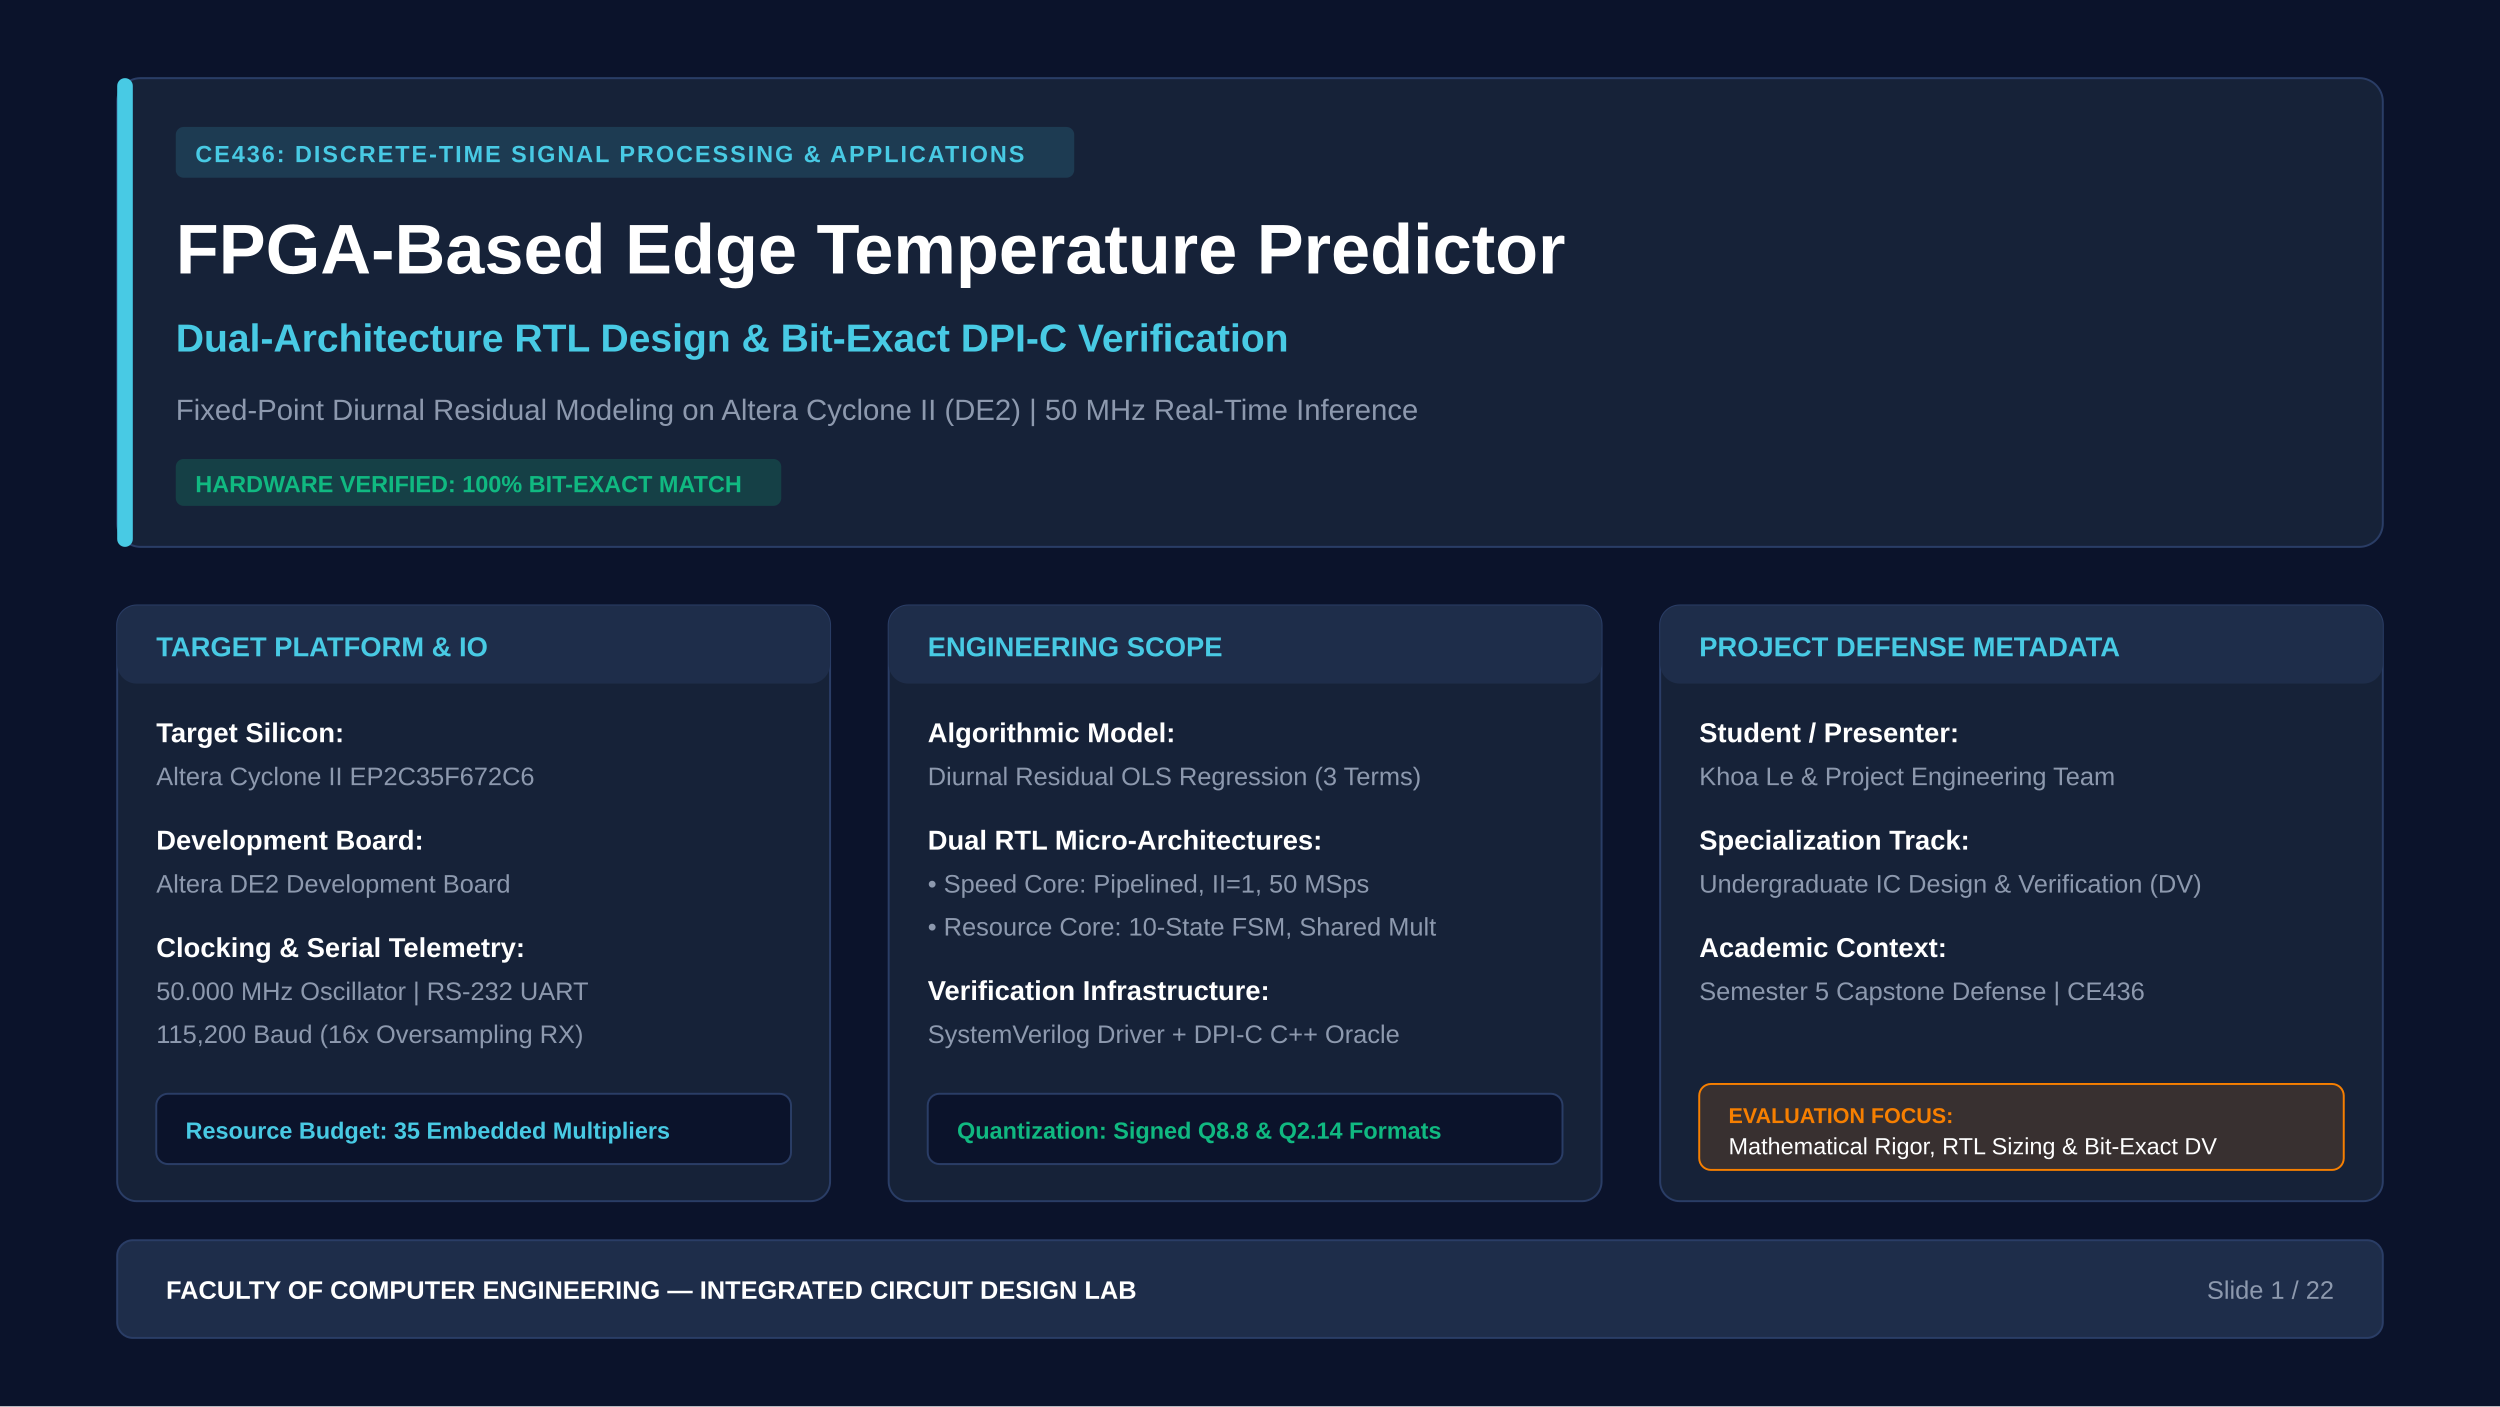
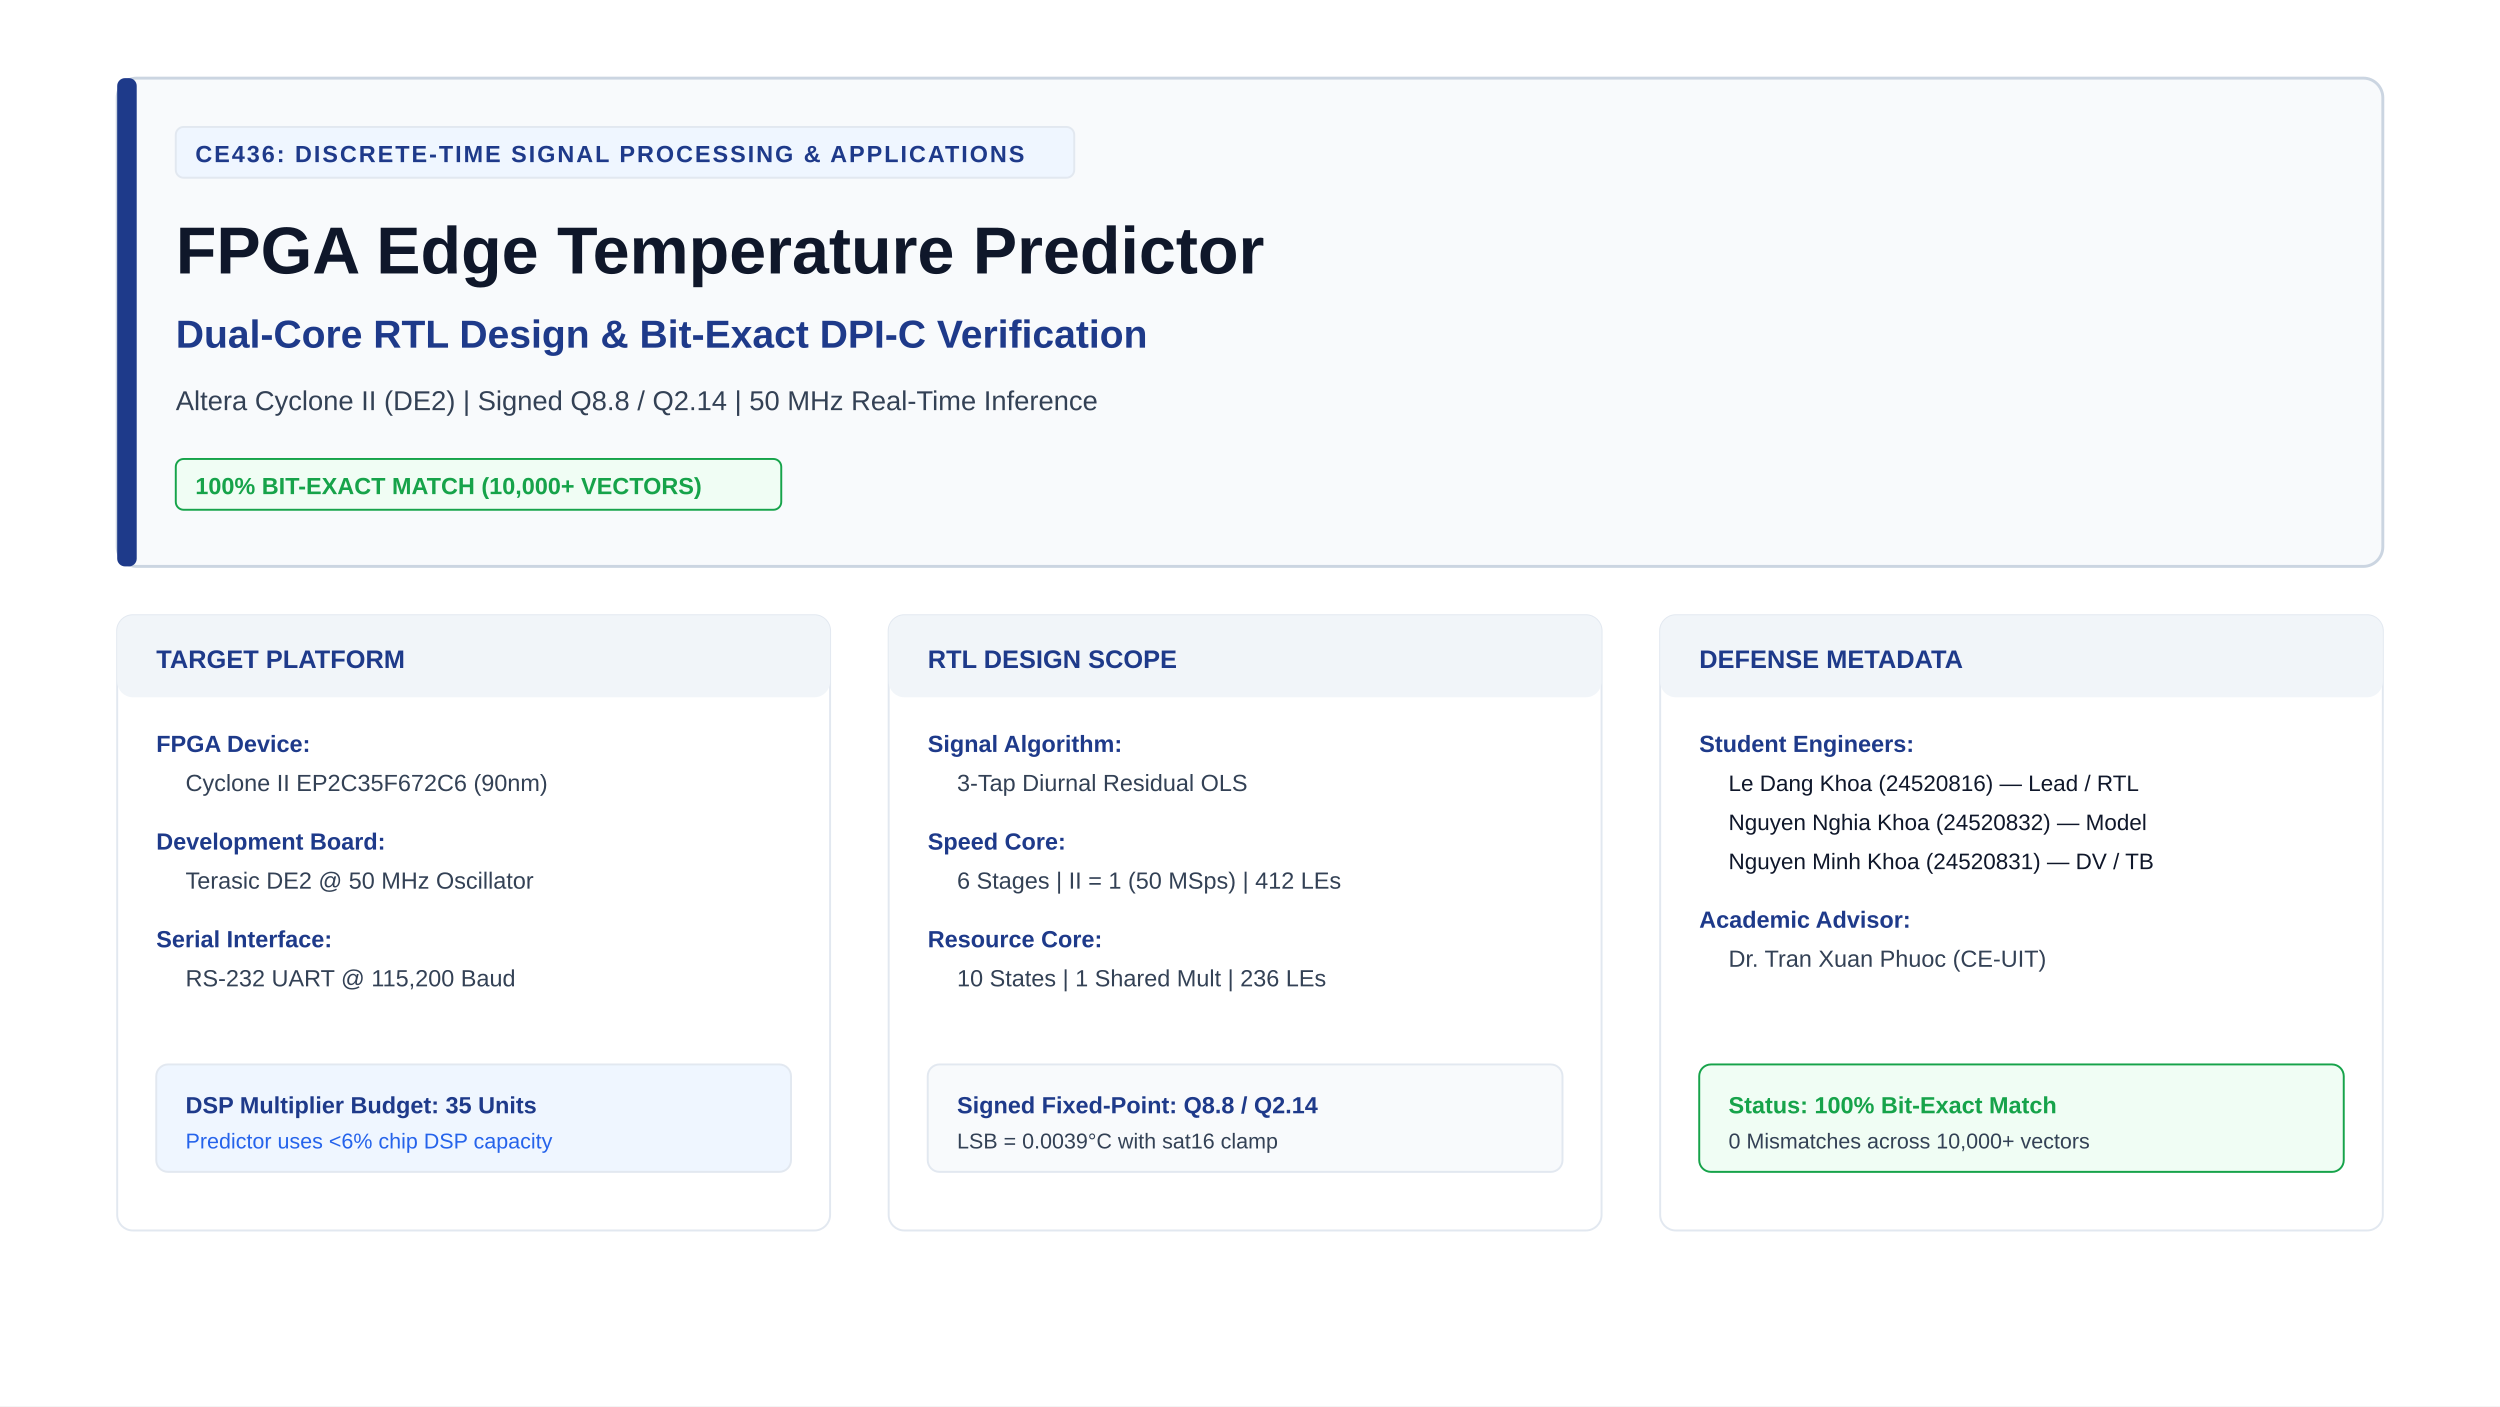
<svg xmlns="http://www.w3.org/2000/svg" width="1280" height="720" viewBox="0 0 1280 720" data-pptx-page-role="cover" lang="en" font-family="Arial, Segoe UI, sans-serif">
-   <rect id="bg" data-pptx-role="background" x="0" y="0" width="1280" height="720" fill="#0B132B" />
+   <rect id="bg" data-pptx-role="background" x="0" y="0" width="1280" height="720" fill="#FFFFFF" />
  <g id="hero_header" data-pptx-bounds="60 40 1160 250">
-     <rect x="60" y="40" width="1160" height="240" rx="12" fill="#162238" stroke="#2A3D66" stroke-width="1" />
-     <rect x="60" y="40" width="8" height="240" rx="4" fill="#48CAE4" />
-     <rect x="90" y="65" width="460" height="26" rx="4" fill="#48CAE4" fill-opacity="0.15" />
-     <text x="100" y="83" fill="#48CAE4" font-size="12" font-weight="bold" letter-spacing="1">CE436: DISCRETE-TIME SIGNAL PROCESSING &amp; APPLICATIONS</text>
-     <text x="90" y="140" fill="#FFFFFF" font-size="36" font-weight="bold">FPGA-Based Edge Temperature Predictor</text>
-     <text x="90" y="180" fill="#48CAE4" font-size="20" font-weight="bold">Dual-Architecture RTL Design &amp; Bit-Exact DPI-C Verification</text>
-     <text x="90" y="215" fill="#8D99AE" font-size="15">Fixed-Point Diurnal Residual Modeling on Altera Cyclone II (DE2) | 50 MHz Real-Time Inference</text>
-     <rect x="90" y="235" width="310" height="24" rx="4" fill="#10B981" fill-opacity="0.2" />
-     <text x="100" y="252" fill="#10B981" font-size="12" font-weight="bold">HARDWARE VERIFIED: 100% BIT-EXACT MATCH</text>
+     <rect x="60" y="40" width="1160" height="250" rx="10" fill="#F8FAFC" stroke="#CBD5E1" stroke-width="1.5" />
+     <rect x="60" y="40" width="10" height="250" rx="4" fill="#1E3A8A" />
+     <rect x="90" y="65" width="460" height="26" rx="4" fill="#EFF6FF" stroke="#E2E8F0" stroke-width="1" />
+     <text x="100" y="83" fill="#1E3A8A" font-size="12" font-weight="bold" letter-spacing="1">CE436: DISCRETE-TIME SIGNAL PROCESSING &amp; APPLICATIONS</text>
+     <text x="90" y="140" fill="#0F172A" font-size="34" font-weight="bold">FPGA Edge Temperature Predictor</text>
+     <text x="90" y="178" fill="#1E3A8A" font-size="20" font-weight="bold">Dual-Core RTL Design &amp; Bit-Exact DPI-C Verification</text>
+     <text x="90" y="210" fill="#334155" font-size="14">Altera Cyclone II (DE2) | Signed Q8.8 / Q2.14 | 50 MHz Real-Time Inference</text>
+     <rect x="90" y="235" width="310" height="26" rx="4" fill="#F0FDF4" stroke="#16A34A" stroke-width="1" />
+     <text x="100" y="253" fill="#16A34A" font-size="12" font-weight="bold">100% BIT-EXACT MATCH (10,000+ VECTORS)</text>
  </g>
-   <g id="card_platform" data-pptx-bounds="60 310 365 305">
-     <rect x="60" y="310" width="365" height="305" rx="10" fill="#162238" stroke="#2A3D66" stroke-width="1" />
-     <rect x="60" y="310" width="365" height="40" rx="10" fill="#1E2D4A" />
-     <text x="80" y="336" fill="#48CAE4" font-size="14" font-weight="bold">TARGET PLATFORM &amp; IO</text>
-     <text x="80" y="380" fill="#FFFFFF" font-size="14" font-weight="bold">Target Silicon:</text>
-     <text x="80" y="402" fill="#8D99AE" font-size="13">Altera Cyclone II EP2C35F672C6</text>
-     <text x="80" y="435" fill="#FFFFFF" font-size="14" font-weight="bold">Development Board:</text>
-     <text x="80" y="457" fill="#8D99AE" font-size="13">Altera DE2 Development Board</text>
-     <text x="80" y="490" fill="#FFFFFF" font-size="14" font-weight="bold">Clocking &amp; Serial Telemetry:</text>
-     <text x="80" y="512" fill="#8D99AE" font-size="13">50.000 MHz Oscillator | RS-232 UART</text>
-     <text x="80" y="534" fill="#8D99AE" font-size="13">115,200 Baud (16x Oversampling RX)</text>
-     <rect x="80" y="560" width="325" height="36" rx="6" fill="#0B132B" stroke="#2A3D66" stroke-width="1" />
-     <text x="95" y="583" fill="#48CAE4" font-size="12" font-weight="bold">Resource Budget: 35 Embedded Multipliers</text>
+   <g id="card_platform" data-pptx-bounds="60 315 365 315">
+     <rect x="60" y="315" width="365" height="315" rx="8" fill="#FFFFFF" stroke="#E2E8F0" stroke-width="1" />
+     <rect x="60" y="315" width="365" height="42" rx="8" fill="#F1F5F9" />
+     <text x="80" y="342" fill="#1E3A8A" font-size="13" font-weight="bold">TARGET PLATFORM</text>
+     <text x="80" y="385" fill="#1E3A8A" font-size="12" font-weight="bold">FPGA Device:</text>
+     <text x="95" y="405" fill="#334155" font-size="12">Cyclone II EP2C35F672C6 (90nm)</text>
+     <text x="80" y="435" fill="#1E3A8A" font-size="12" font-weight="bold">Development Board:</text>
+     <text x="95" y="455" fill="#334155" font-size="12">Terasic DE2 @ 50 MHz Oscillator</text>
+     <text x="80" y="485" fill="#1E3A8A" font-size="12" font-weight="bold">Serial Interface:</text>
+     <text x="95" y="505" fill="#334155" font-size="12">RS-232 UART @ 115,200 Baud</text>
+     <rect x="80" y="545" width="325" height="55" rx="6" fill="#EFF6FF" stroke="#E2E8F0" stroke-width="1" />
+     <text x="95" y="570" fill="#1E3A8A" font-size="12" font-weight="bold">DSP Multiplier Budget: 35 Units</text>
+     <text x="95" y="588" fill="#2563EB" font-size="11">Predictor uses &lt;6% chip DSP capacity</text>
  </g>
-   <g id="card_pipeline" data-pptx-bounds="455 310 365 305">
-     <rect x="455" y="310" width="365" height="305" rx="10" fill="#162238" stroke="#2A3D66" stroke-width="1" />
-     <rect x="455" y="310" width="365" height="40" rx="10" fill="#1E2D4A" />
-     <text x="475" y="336" fill="#48CAE4" font-size="14" font-weight="bold">ENGINEERING SCOPE</text>
-     <text x="475" y="380" fill="#FFFFFF" font-size="14" font-weight="bold">Algorithmic Model:</text>
-     <text x="475" y="402" fill="#8D99AE" font-size="13">Diurnal Residual OLS Regression (3 Terms)</text>
-     <text x="475" y="435" fill="#FFFFFF" font-size="14" font-weight="bold">Dual RTL Micro-Architectures:</text>
-     <text x="475" y="457" fill="#8D99AE" font-size="13">• Speed Core: Pipelined, II=1, 50 MSps</text>
-     <text x="475" y="479" fill="#8D99AE" font-size="13">• Resource Core: 10-State FSM, Shared Mult</text>
-     <text x="475" y="512" fill="#FFFFFF" font-size="14" font-weight="bold">Verification Infrastructure:</text>
-     <text x="475" y="534" fill="#8D99AE" font-size="13">SystemVerilog Driver + DPI-C C++ Oracle</text>
-     <rect x="475" y="560" width="325" height="36" rx="6" fill="#0B132B" stroke="#2A3D66" stroke-width="1" />
-     <text x="490" y="583" fill="#10B981" font-size="12" font-weight="bold">Quantization: Signed Q8.8 &amp; Q2.14 Formats</text>
+   <g id="card_scope" data-pptx-bounds="455 315 365 315">
+     <rect x="455" y="315" width="365" height="315" rx="8" fill="#FFFFFF" stroke="#E2E8F0" stroke-width="1" />
+     <rect x="455" y="315" width="365" height="42" rx="8" fill="#F1F5F9" />
+     <text x="475" y="342" fill="#1E3A8A" font-size="13" font-weight="bold">RTL DESIGN SCOPE</text>
+     <text x="475" y="385" fill="#1E3A8A" font-size="12" font-weight="bold">Signal Algorithm:</text>
+     <text x="490" y="405" fill="#334155" font-size="12">3-Tap Diurnal Residual OLS</text>
+     <text x="475" y="435" fill="#1E3A8A" font-size="12" font-weight="bold">Speed Core:</text>
+     <text x="490" y="455" fill="#334155" font-size="12">6 Stages | II = 1 (50 MSps) | 412 LEs</text>
+     <text x="475" y="485" fill="#1E3A8A" font-size="12" font-weight="bold">Resource Core:</text>
+     <text x="490" y="505" fill="#334155" font-size="12">10 States | 1 Shared Mult | 236 LEs</text>
+     <rect x="475" y="545" width="325" height="55" rx="6" fill="#F8FAFC" stroke="#E2E8F0" stroke-width="1" />
+     <text x="490" y="570" fill="#1E3A8A" font-size="12" font-weight="bold">Signed Fixed-Point: Q8.8 / Q2.14</text>
+     <text x="490" y="588" fill="#334155" font-size="11">LSB = 0.0039°C with sat16 clamp</text>
  </g>
-   <g id="card_status" data-pptx-bounds="850 310 370 305">
-     <rect x="850" y="310" width="370" height="305" rx="10" fill="#162238" stroke="#2A3D66" stroke-width="1" />
-     <rect x="850" y="310" width="370" height="40" rx="10" fill="#1E2D4A" />
-     <text x="870" y="336" fill="#48CAE4" font-size="14" font-weight="bold">PROJECT DEFENSE METADATA</text>
-     <text x="870" y="380" fill="#FFFFFF" font-size="14" font-weight="bold">Student / Presenter:</text>
-     <text x="870" y="402" fill="#8D99AE" font-size="13">Khoa Le &amp; Project Engineering Team</text>
-     <text x="870" y="435" fill="#FFFFFF" font-size="14" font-weight="bold">Specialization Track:</text>
-     <text x="870" y="457" fill="#8D99AE" font-size="13">Undergraduate IC Design &amp; Verification (DV)</text>
-     <text x="870" y="490" fill="#FFFFFF" font-size="14" font-weight="bold">Academic Context:</text>
-     <text x="870" y="512" fill="#8D99AE" font-size="13">Semester 5 Capstone Defense | CE436</text>
-     <rect x="870" y="555" width="330" height="44" rx="6" fill="#F77F00" fill-opacity="0.15" stroke="#F77F00" stroke-width="1" />
-     <text x="885" y="575" fill="#F77F00" font-size="11" font-weight="bold">EVALUATION FOCUS:</text>
-     <text x="885" y="591" fill="#FFFFFF" font-size="12">Mathematical Rigor, RTL Sizing &amp; Bit-Exact DV</text>
-   </g>
-   <g id="footer_hero" data-pptx-bounds="60 635 1160 55">
-     <rect x="60" y="635" width="1160" height="50" rx="8" fill="#1E2D4A" stroke="#2A3D66" stroke-width="1" />
-     <text x="85" y="665" fill="#FFFFFF" font-size="13" font-weight="bold">FACULTY OF COMPUTER ENGINEERING — INTEGRATED CIRCUIT DESIGN LAB</text>
-     <text x="1195" y="665" fill="#8D99AE" font-size="13" text-anchor="end">Slide 1 / 22</text>
+   <g id="card_defense" data-pptx-bounds="850 315 370 315">
+     <rect x="850" y="315" width="370" height="315" rx="8" fill="#FFFFFF" stroke="#E2E8F0" stroke-width="1" />
+     <rect x="850" y="315" width="370" height="42" rx="8" fill="#F1F5F9" />
+     <text x="870" y="342" fill="#1E3A8A" font-size="13" font-weight="bold">DEFENSE METADATA</text>
+     <text x="870" y="385" fill="#1E3A8A" font-size="12" font-weight="bold">Student Engineers:</text>
+     <text x="885" y="405" fill="#0F172A" font-size="11.5">Le Dang Khoa (24520816) — Lead / RTL</text>
+     <text x="885" y="425" fill="#0F172A" font-size="11.5">Nguyen Nghia Khoa (24520832) — Model</text>
+     <text x="885" y="445" fill="#0F172A" font-size="11.5">Nguyen Minh Khoa (24520831) — DV / TB</text>
+     <text x="870" y="475" fill="#1E3A8A" font-size="12" font-weight="bold">Academic Advisor:</text>
+     <text x="885" y="495" fill="#334155" font-size="12">Dr. Tran Xuan Phuoc (CE-UIT)</text>
+     <rect x="870" y="545" width="330" height="55" rx="6" fill="#F0FDF4" stroke="#16A34A" stroke-width="1" />
+     <text x="885" y="570" fill="#16A34A" font-size="12" font-weight="bold">Status: 100% Bit-Exact Match</text>
+     <text x="885" y="588" fill="#334155" font-size="11">0 Mismatches across 10,000+ vectors</text>
  </g>
</svg>
